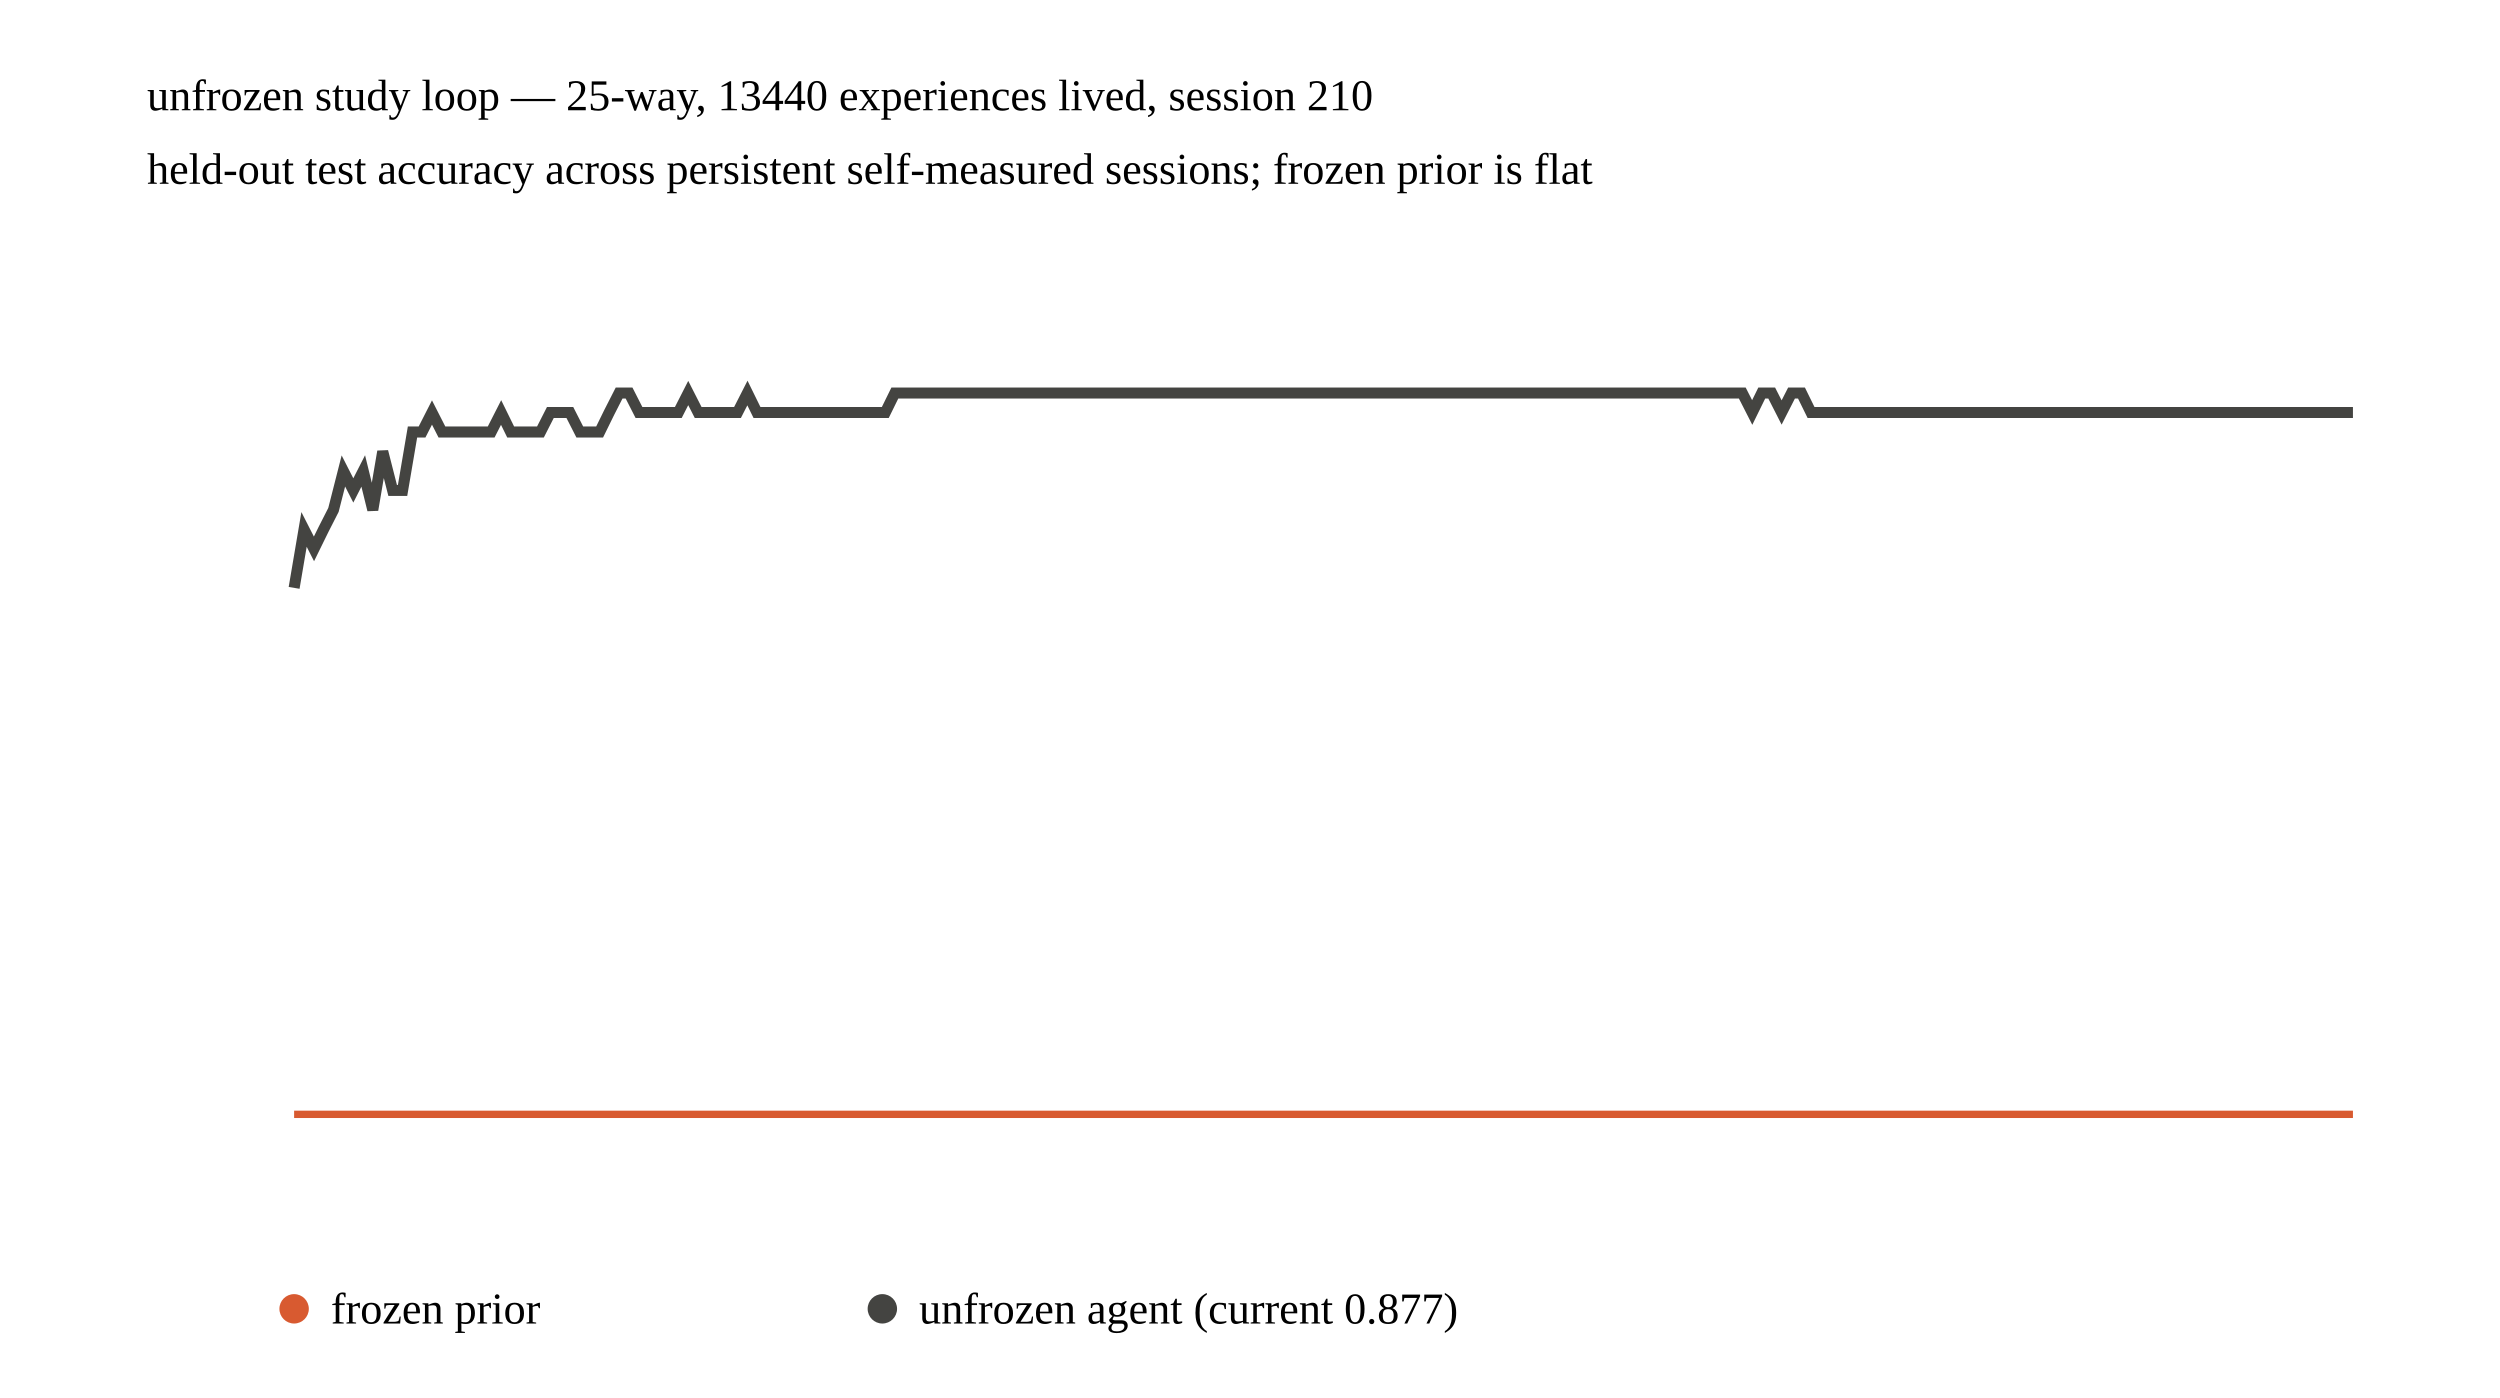
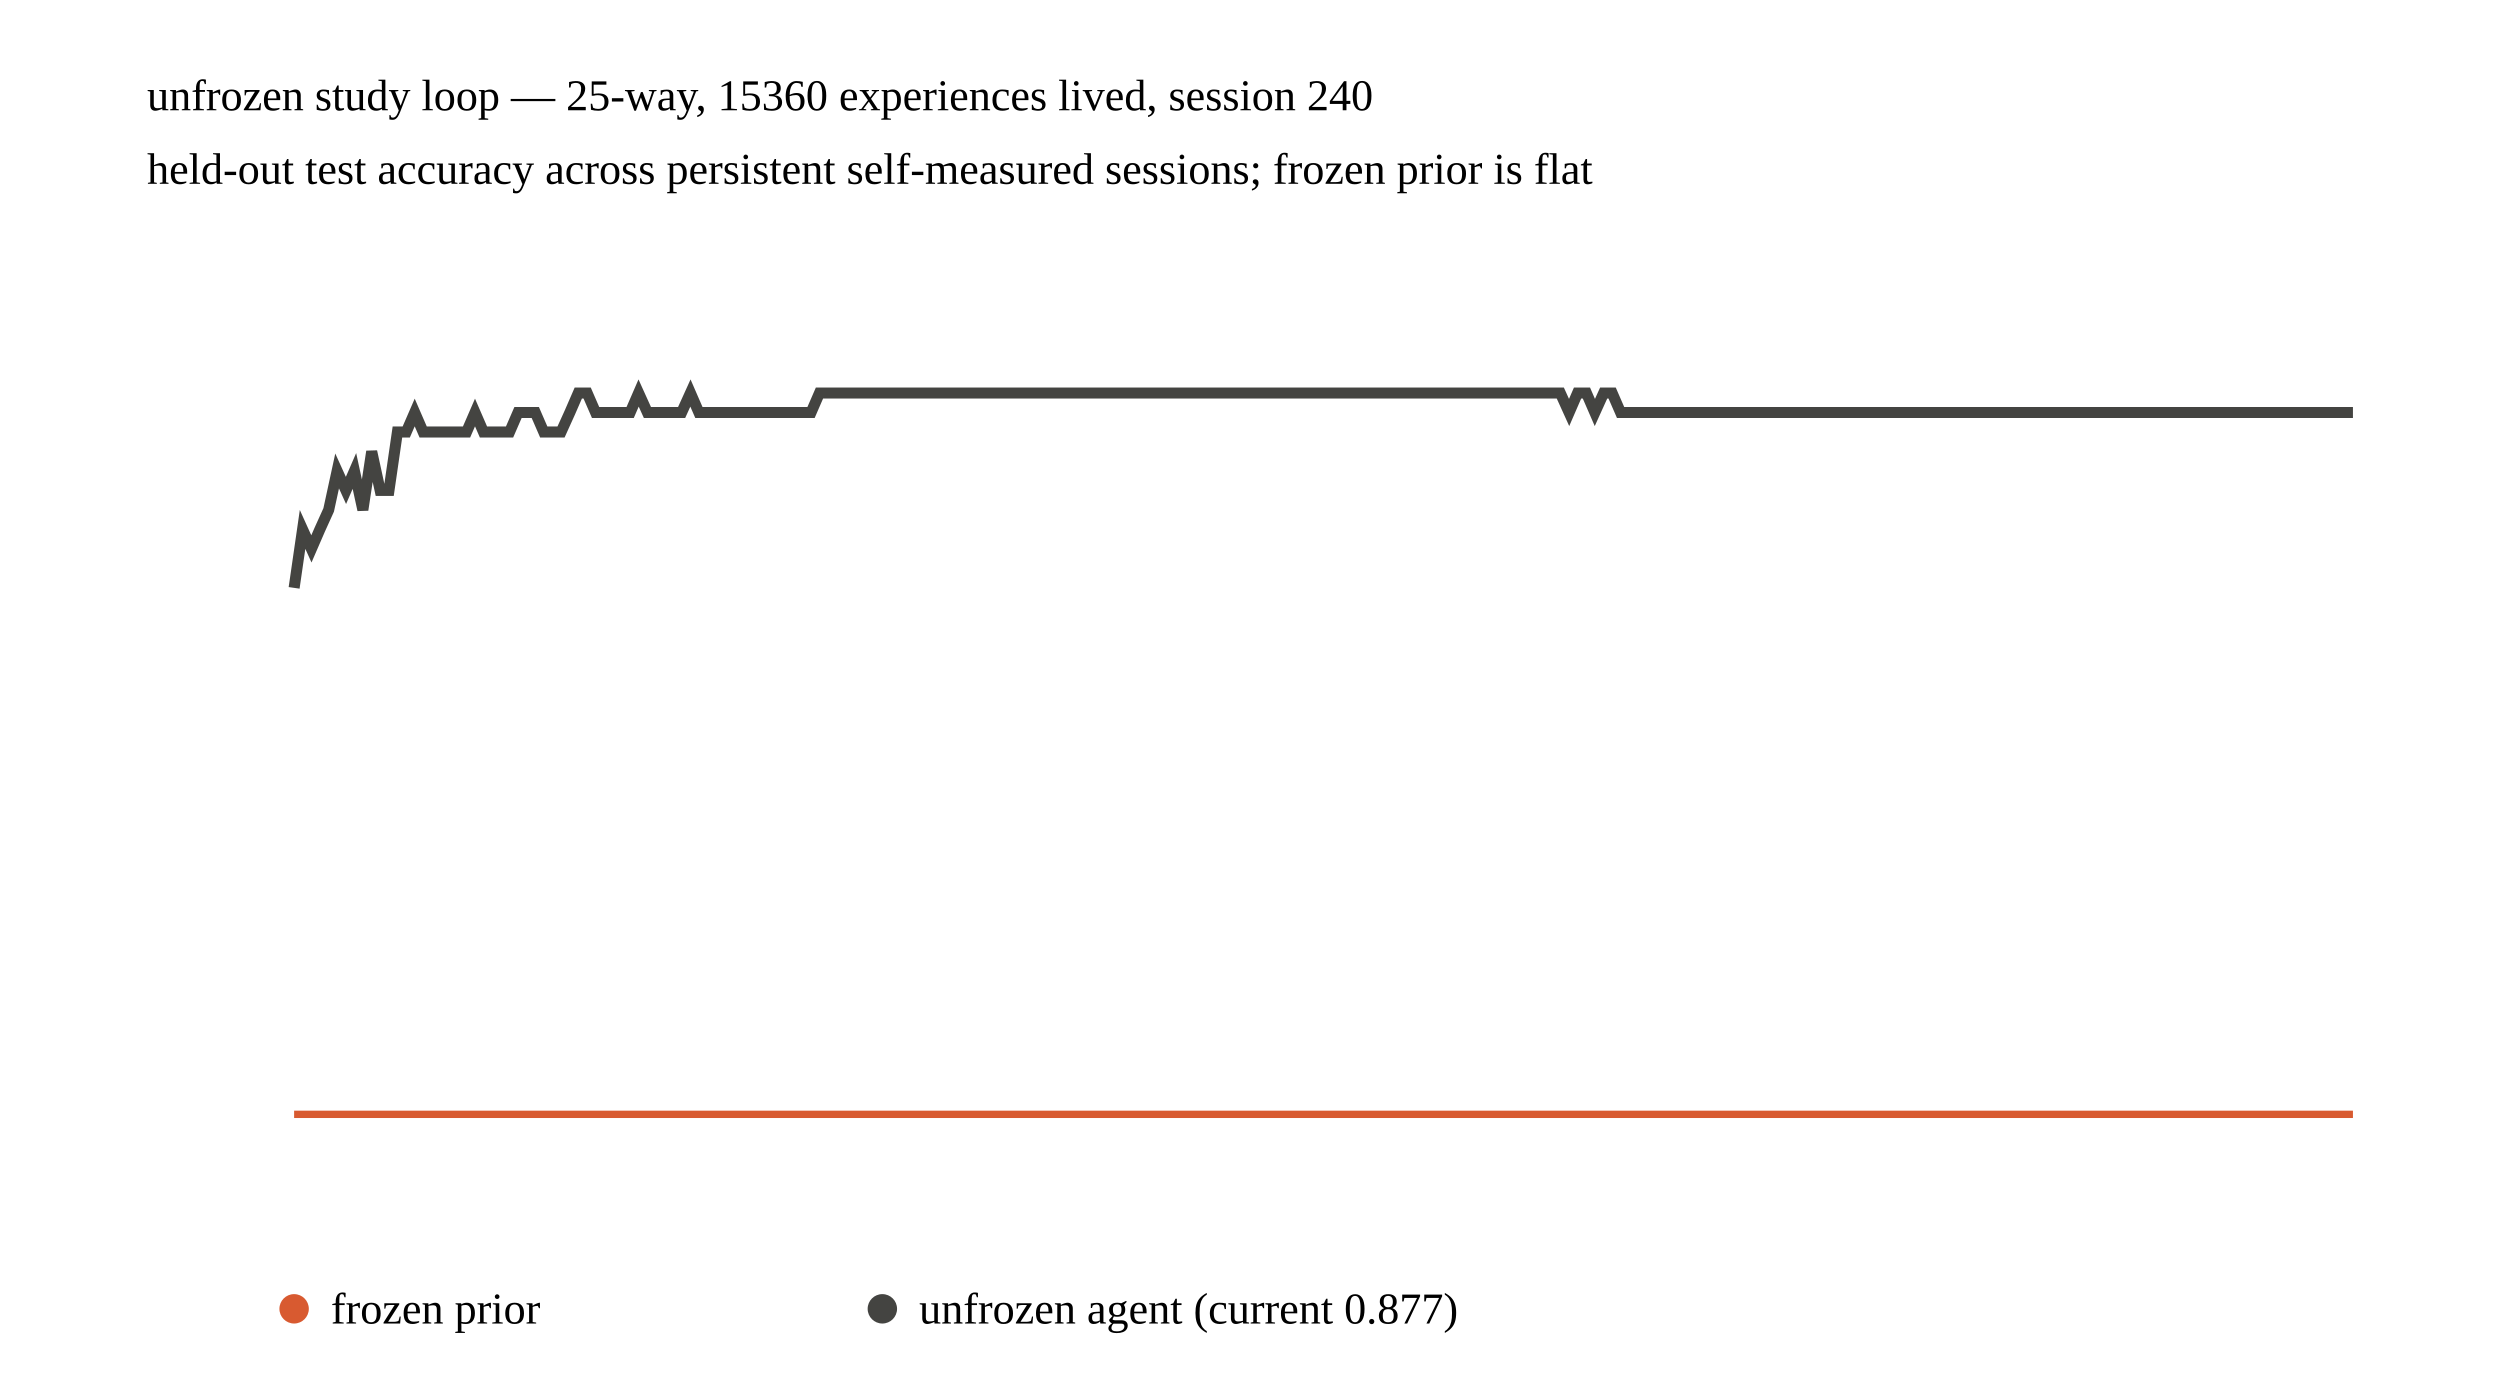
<svg xmlns="http://www.w3.org/2000/svg" width="100%" viewBox="0 0 680 380" role="img">
-   <text x="40" y="30" class="th">unfrozen study loop — 25-way, 13440 experiences lived, session 210</text>
+   <text x="40" y="30" class="th">unfrozen study loop — 25-way, 15360 experiences lived, session 240</text>
  <text x="40" y="50" class="ts">held-out test accuracy across persistent self-measured sessions; frozen prior is flat</text>
-   <polyline points="80.0,303.1 82.7,303.1 85.4,303.1 88.0,303.1 90.7,303.1 93.4,303.1 96.1,303.1 98.8,303.1 101.4,303.1 104.1,303.1 106.8,303.1 109.5,303.1 112.2,303.1 114.8,303.1 117.5,303.1 120.2,303.1 122.9,303.1 125.6,303.1 128.2,303.1 130.9,303.1 133.6,303.1 136.3,303.1 138.9,303.1 141.6,303.1 144.3,303.1 147.0,303.1 149.7,303.1 152.3,303.1 155.0,303.1 157.7,303.1 160.4,303.1 163.1,303.1 165.7,303.1 168.4,303.1 171.1,303.1 173.8,303.1 176.5,303.1 179.1,303.1 181.8,303.1 184.5,303.1 187.2,303.1 189.9,303.1 192.5,303.1 195.2,303.1 197.9,303.1 200.6,303.1 203.3,303.1 205.9,303.1 208.6,303.1 211.3,303.1 214.0,303.1 216.7,303.1 219.3,303.1 222.0,303.1 224.7,303.1 227.4,303.1 230.0,303.1 232.7,303.1 235.4,303.1 238.1,303.1 240.8,303.1 243.4,303.1 246.1,303.1 248.8,303.1 251.5,303.1 254.2,303.1 256.8,303.1 259.5,303.1 262.2,303.1 264.9,303.1 267.6,303.1 270.2,303.1 272.9,303.1 275.6,303.1 278.3,303.1 281.0,303.1 283.6,303.1 286.3,303.1 289.0,303.1 291.7,303.1 294.4,303.1 297.0,303.1 299.7,303.1 302.4,303.1 305.1,303.1 307.8,303.1 310.4,303.1 313.1,303.1 315.8,303.1 318.5,303.1 321.1,303.1 323.8,303.1 326.5,303.1 329.2,303.1 331.9,303.1 334.5,303.1 337.2,303.1 339.9,303.1 342.6,303.1 345.3,303.1 347.9,303.1 350.6,303.1 353.3,303.1 356.0,303.1 358.7,303.1 361.3,303.1 364.0,303.1 366.7,303.1 369.4,303.1 372.1,303.1 374.7,303.1 377.4,303.1 380.1,303.1 382.8,303.1 385.5,303.1 388.1,303.1 390.8,303.1 393.5,303.1 396.2,303.1 398.9,303.1 401.5,303.1 404.2,303.1 406.9,303.1 409.6,303.1 412.2,303.1 414.9,303.1 417.6,303.1 420.3,303.1 423.0,303.1 425.6,303.1 428.3,303.1 431.0,303.1 433.7,303.1 436.4,303.1 439.0,303.1 441.7,303.1 444.4,303.1 447.1,303.1 449.8,303.1 452.4,303.1 455.1,303.1 457.8,303.1 460.5,303.1 463.2,303.1 465.8,303.1 468.5,303.1 471.2,303.1 473.9,303.1 476.6,303.1 479.2,303.1 481.9,303.1 484.6,303.1 487.3,303.1 490.0,303.1 492.6,303.1 495.3,303.1 498.0,303.1 500.7,303.1 503.3,303.1 506.0,303.1 508.7,303.1 511.4,303.1 514.1,303.1 516.7,303.1 519.4,303.1 522.1,303.1 524.8,303.1 527.5,303.1 530.1,303.1 532.8,303.1 535.5,303.1 538.2,303.1 540.9,303.1 543.5,303.1 546.2,303.1 548.9,303.1 551.6,303.1 554.3,303.1 556.9,303.1 559.6,303.1 562.3,303.1 565.0,303.1 567.7,303.1 570.3,303.1 573.0,303.1 575.7,303.1 578.4,303.1 581.1,303.1 583.7,303.1 586.4,303.1 589.1,303.1 591.8,303.1 594.4,303.1 597.1,303.1 599.8,303.1 602.5,303.1 605.2,303.1 607.8,303.1 610.5,303.1 613.2,303.1 615.9,303.1 618.6,303.1 621.2,303.1 623.9,303.1 626.6,303.1 629.3,303.1 632.0,303.1 634.6,303.1 637.3,303.1 640.0,303.1" fill="none" stroke="#D85A30" stroke-width="2" />
-   <polyline points="80.0,159.9 82.7,144.0 85.4,149.3 88.0,144.0 90.7,138.7 93.4,128.1 96.1,133.4 98.8,128.1 101.4,138.7 104.1,122.8 106.8,133.4 109.5,133.4 112.2,117.5 114.8,117.5 117.5,112.2 120.2,117.5 122.9,117.5 125.6,117.5 128.2,117.5 130.9,117.5 133.6,117.5 136.3,112.2 138.9,117.5 141.6,117.5 144.3,117.5 147.0,117.5 149.7,112.2 152.3,112.2 155.0,112.2 157.7,117.5 160.4,117.5 163.1,117.5 165.7,112.2 168.4,106.9 171.1,106.9 173.8,112.2 176.5,112.2 179.1,112.2 181.8,112.2 184.5,112.2 187.2,106.9 189.9,112.2 192.5,112.2 195.2,112.2 197.9,112.2 200.6,112.2 203.3,106.9 205.9,112.2 208.6,112.2 211.3,112.2 214.0,112.2 216.7,112.2 219.3,112.2 222.0,112.2 224.7,112.2 227.4,112.2 230.0,112.2 232.7,112.2 235.4,112.2 238.1,112.2 240.8,112.2 243.4,106.9 246.1,106.9 248.8,106.9 251.5,106.9 254.2,106.9 256.8,106.9 259.5,106.9 262.2,106.9 264.9,106.9 267.6,106.9 270.2,106.9 272.9,106.9 275.6,106.9 278.3,106.9 281.0,106.9 283.6,106.9 286.3,106.9 289.0,106.9 291.7,106.9 294.4,106.9 297.0,106.9 299.7,106.9 302.4,106.9 305.1,106.9 307.8,106.9 310.4,106.9 313.1,106.9 315.8,106.9 318.5,106.9 321.1,106.9 323.8,106.9 326.5,106.9 329.2,106.9 331.9,106.9 334.5,106.9 337.2,106.9 339.9,106.9 342.6,106.9 345.3,106.9 347.9,106.9 350.6,106.9 353.3,106.9 356.0,106.9 358.7,106.9 361.3,106.9 364.0,106.9 366.7,106.9 369.4,106.9 372.1,106.9 374.7,106.9 377.4,106.9 380.1,106.9 382.8,106.9 385.5,106.9 388.1,106.9 390.8,106.9 393.5,106.9 396.2,106.9 398.9,106.9 401.5,106.9 404.2,106.9 406.9,106.9 409.6,106.9 412.2,106.9 414.9,106.9 417.6,106.9 420.3,106.9 423.0,106.9 425.6,106.9 428.3,106.9 431.0,106.9 433.7,106.9 436.4,106.9 439.0,106.9 441.7,106.9 444.4,106.9 447.1,106.9 449.8,106.9 452.4,106.9 455.1,106.9 457.8,106.9 460.5,106.9 463.2,106.9 465.8,106.9 468.5,106.9 471.2,106.9 473.9,106.9 476.6,112.2 479.2,106.9 481.9,106.9 484.6,112.2 487.3,106.9 490.0,106.9 492.6,112.2 495.3,112.2 498.0,112.2 500.7,112.2 503.3,112.2 506.0,112.2 508.7,112.2 511.4,112.2 514.1,112.2 516.7,112.2 519.4,112.2 522.1,112.2 524.8,112.2 527.5,112.2 530.1,112.2 532.8,112.2 535.5,112.2 538.2,112.2 540.9,112.2 543.5,112.2 546.2,112.2 548.9,112.2 551.6,112.2 554.3,112.2 556.9,112.2 559.6,112.2 562.3,112.2 565.0,112.2 567.7,112.2 570.3,112.2 573.0,112.2 575.7,112.2 578.4,112.2 581.1,112.2 583.7,112.2 586.4,112.2 589.1,112.2 591.8,112.2 594.4,112.2 597.1,112.2 599.8,112.2 602.5,112.2 605.2,112.2 607.8,112.2 610.5,112.2 613.2,112.2 615.9,112.2 618.6,112.2 621.2,112.2 623.9,112.2 626.6,112.2 629.3,112.2 632.0,112.2 634.6,112.2 637.3,112.2 640.0,112.2" fill="none" stroke="#444441" stroke-width="3" />
+   <polyline points="80.0,303.1 82.3,303.1 84.7,303.1 87.0,303.1 89.4,303.1 91.7,303.1 94.1,303.1 96.4,303.1 98.7,303.1 101.1,303.1 103.4,303.1 105.8,303.1 108.1,303.1 110.5,303.1 112.8,303.1 115.1,303.1 117.5,303.1 119.8,303.1 122.2,303.1 124.5,303.1 126.9,303.1 129.2,303.1 131.5,303.1 133.9,303.1 136.2,303.1 138.6,303.1 140.9,303.1 143.3,303.1 145.6,303.1 147.9,303.1 150.3,303.1 152.6,303.1 155.0,303.1 157.3,303.1 159.7,303.1 162.0,303.1 164.4,303.1 166.7,303.1 169.0,303.1 171.4,303.1 173.7,303.1 176.1,303.1 178.4,303.1 180.8,303.1 183.1,303.1 185.4,303.1 187.8,303.1 190.1,303.1 192.5,303.1 194.8,303.1 197.2,303.1 199.5,303.1 201.8,303.1 204.2,303.1 206.5,303.1 208.9,303.1 211.2,303.1 213.6,303.1 215.9,303.1 218.2,303.1 220.6,303.1 222.9,303.1 225.3,303.1 227.6,303.1 230.0,303.1 232.3,303.1 234.6,303.1 237.0,303.1 239.3,303.1 241.7,303.1 244.0,303.1 246.4,303.1 248.7,303.1 251.0,303.1 253.4,303.1 255.7,303.1 258.1,303.1 260.4,303.1 262.8,303.1 265.1,303.1 267.4,303.1 269.8,303.1 272.1,303.1 274.5,303.1 276.8,303.1 279.2,303.1 281.5,303.1 283.8,303.1 286.2,303.1 288.5,303.1 290.9,303.1 293.2,303.1 295.6,303.1 297.9,303.1 300.3,303.1 302.6,303.1 304.9,303.1 307.3,303.1 309.6,303.1 312.0,303.1 314.3,303.1 316.7,303.1 319.0,303.1 321.3,303.1 323.7,303.1 326.0,303.1 328.4,303.1 330.7,303.1 333.1,303.1 335.4,303.1 337.7,303.1 340.1,303.1 342.4,303.1 344.8,303.1 347.1,303.1 349.5,303.1 351.8,303.1 354.1,303.1 356.5,303.1 358.8,303.1 361.2,303.1 363.5,303.1 365.9,303.1 368.2,303.1 370.5,303.1 372.9,303.1 375.2,303.1 377.6,303.1 379.9,303.1 382.3,303.1 384.6,303.1 386.9,303.1 389.3,303.1 391.6,303.1 394.0,303.1 396.3,303.1 398.7,303.1 401.0,303.1 403.3,303.1 405.7,303.1 408.0,303.1 410.4,303.1 412.7,303.1 415.1,303.1 417.4,303.1 419.7,303.1 422.1,303.1 424.4,303.1 426.8,303.1 429.1,303.1 431.5,303.1 433.8,303.1 436.2,303.1 438.5,303.1 440.8,303.1 443.2,303.1 445.5,303.1 447.9,303.1 450.2,303.1 452.6,303.1 454.9,303.1 457.2,303.1 459.6,303.1 461.9,303.1 464.3,303.1 466.6,303.1 469.0,303.1 471.3,303.1 473.6,303.1 476.0,303.1 478.3,303.1 480.7,303.1 483.0,303.1 485.4,303.1 487.7,303.1 490.0,303.1 492.4,303.1 494.7,303.1 497.1,303.1 499.4,303.1 501.8,303.1 504.1,303.1 506.4,303.1 508.8,303.1 511.1,303.1 513.5,303.1 515.8,303.1 518.2,303.1 520.5,303.1 522.8,303.1 525.2,303.1 527.5,303.1 529.9,303.1 532.2,303.1 534.6,303.1 536.9,303.1 539.2,303.1 541.6,303.1 543.9,303.1 546.3,303.1 548.6,303.1 551.0,303.1 553.3,303.1 555.6,303.1 558.0,303.1 560.3,303.1 562.7,303.1 565.0,303.1 567.4,303.1 569.7,303.1 572.1,303.1 574.4,303.1 576.7,303.1 579.1,303.1 581.4,303.1 583.8,303.1 586.1,303.1 588.5,303.1 590.8,303.1 593.1,303.1 595.5,303.1 597.8,303.1 600.2,303.1 602.5,303.1 604.9,303.1 607.2,303.1 609.5,303.1 611.9,303.1 614.2,303.1 616.6,303.1 618.9,303.1 621.3,303.1 623.6,303.1 625.9,303.1 628.3,303.1 630.6,303.1 633.0,303.1 635.3,303.1 637.7,303.1 640.0,303.1" fill="none" stroke="#D85A30" stroke-width="2" />
+   <polyline points="80.0,159.9 82.3,144.0 84.7,149.3 87.0,144.0 89.4,138.7 91.7,128.1 94.1,133.4 96.4,128.1 98.7,138.7 101.1,122.8 103.4,133.4 105.8,133.4 108.1,117.5 110.5,117.5 112.8,112.2 115.1,117.5 117.5,117.5 119.8,117.5 122.2,117.5 124.5,117.5 126.9,117.5 129.2,112.2 131.5,117.5 133.9,117.5 136.2,117.5 138.6,117.5 140.9,112.2 143.3,112.2 145.6,112.2 147.9,117.5 150.3,117.5 152.6,117.5 155.0,112.2 157.3,106.9 159.7,106.9 162.0,112.2 164.4,112.2 166.7,112.2 169.0,112.2 171.4,112.2 173.7,106.9 176.1,112.2 178.4,112.2 180.8,112.2 183.1,112.2 185.4,112.2 187.8,106.9 190.1,112.2 192.5,112.2 194.8,112.2 197.2,112.2 199.5,112.2 201.8,112.2 204.2,112.2 206.5,112.2 208.9,112.2 211.2,112.2 213.6,112.2 215.9,112.2 218.2,112.2 220.6,112.2 222.9,106.9 225.3,106.9 227.6,106.9 230.0,106.9 232.3,106.9 234.6,106.9 237.0,106.9 239.3,106.9 241.7,106.9 244.0,106.9 246.4,106.9 248.7,106.9 251.0,106.9 253.4,106.9 255.7,106.9 258.1,106.9 260.4,106.9 262.8,106.9 265.1,106.9 267.4,106.9 269.8,106.9 272.1,106.9 274.5,106.9 276.8,106.9 279.2,106.9 281.5,106.9 283.8,106.9 286.2,106.9 288.5,106.9 290.9,106.9 293.2,106.9 295.6,106.9 297.9,106.9 300.3,106.9 302.6,106.9 304.9,106.9 307.3,106.9 309.6,106.9 312.0,106.9 314.3,106.9 316.7,106.9 319.0,106.9 321.3,106.9 323.7,106.9 326.0,106.9 328.4,106.9 330.7,106.9 333.1,106.9 335.4,106.9 337.7,106.9 340.1,106.9 342.4,106.9 344.8,106.9 347.1,106.9 349.5,106.9 351.8,106.9 354.1,106.9 356.5,106.9 358.8,106.9 361.2,106.9 363.5,106.9 365.9,106.9 368.2,106.9 370.5,106.9 372.9,106.9 375.2,106.9 377.6,106.9 379.9,106.9 382.3,106.9 384.6,106.9 386.9,106.9 389.3,106.9 391.6,106.9 394.0,106.9 396.3,106.9 398.7,106.9 401.0,106.9 403.3,106.9 405.7,106.9 408.0,106.9 410.4,106.9 412.7,106.9 415.1,106.9 417.4,106.9 419.7,106.9 422.1,106.9 424.4,106.9 426.8,112.2 429.1,106.9 431.5,106.9 433.8,112.2 436.2,106.9 438.5,106.9 440.8,112.2 443.2,112.2 445.5,112.2 447.9,112.2 450.2,112.2 452.6,112.2 454.9,112.2 457.2,112.2 459.6,112.2 461.9,112.2 464.3,112.2 466.6,112.2 469.0,112.2 471.3,112.2 473.6,112.2 476.0,112.2 478.3,112.2 480.7,112.2 483.0,112.2 485.4,112.2 487.7,112.2 490.0,112.2 492.4,112.2 494.7,112.2 497.1,112.2 499.4,112.2 501.8,112.2 504.1,112.2 506.4,112.2 508.8,112.2 511.1,112.2 513.5,112.2 515.8,112.2 518.2,112.2 520.5,112.2 522.8,112.2 525.2,112.2 527.5,112.2 529.9,112.2 532.2,112.2 534.6,112.2 536.9,112.2 539.2,112.2 541.6,112.2 543.9,112.2 546.3,112.2 548.6,112.2 551.0,112.2 553.3,112.2 555.6,112.2 558.0,112.2 560.3,112.2 562.7,112.2 565.0,112.2 567.4,112.2 569.7,112.2 572.1,112.2 574.4,112.2 576.7,112.2 579.1,112.2 581.4,112.2 583.8,112.2 586.1,112.2 588.5,112.2 590.8,112.2 593.1,112.2 595.5,112.2 597.8,112.2 600.2,112.2 602.5,112.2 604.9,112.2 607.2,112.2 609.5,112.2 611.9,112.2 614.2,112.2 616.6,112.2 618.9,112.2 621.3,112.2 623.6,112.2 625.9,112.2 628.3,112.2 630.6,112.2 633.0,112.2 635.3,112.2 637.7,112.2 640.0,112.2" fill="none" stroke="#444441" stroke-width="3" />
  <circle cx="80" cy="356" r="4" fill="#D85A30" />
  <text x="90" y="360" class="ts">frozen prior</text>
  <circle cx="240" cy="356" r="4" fill="#444441" />
  <text x="250" y="360" class="ts">unfrozen agent (current 0.877)</text>
</svg>
